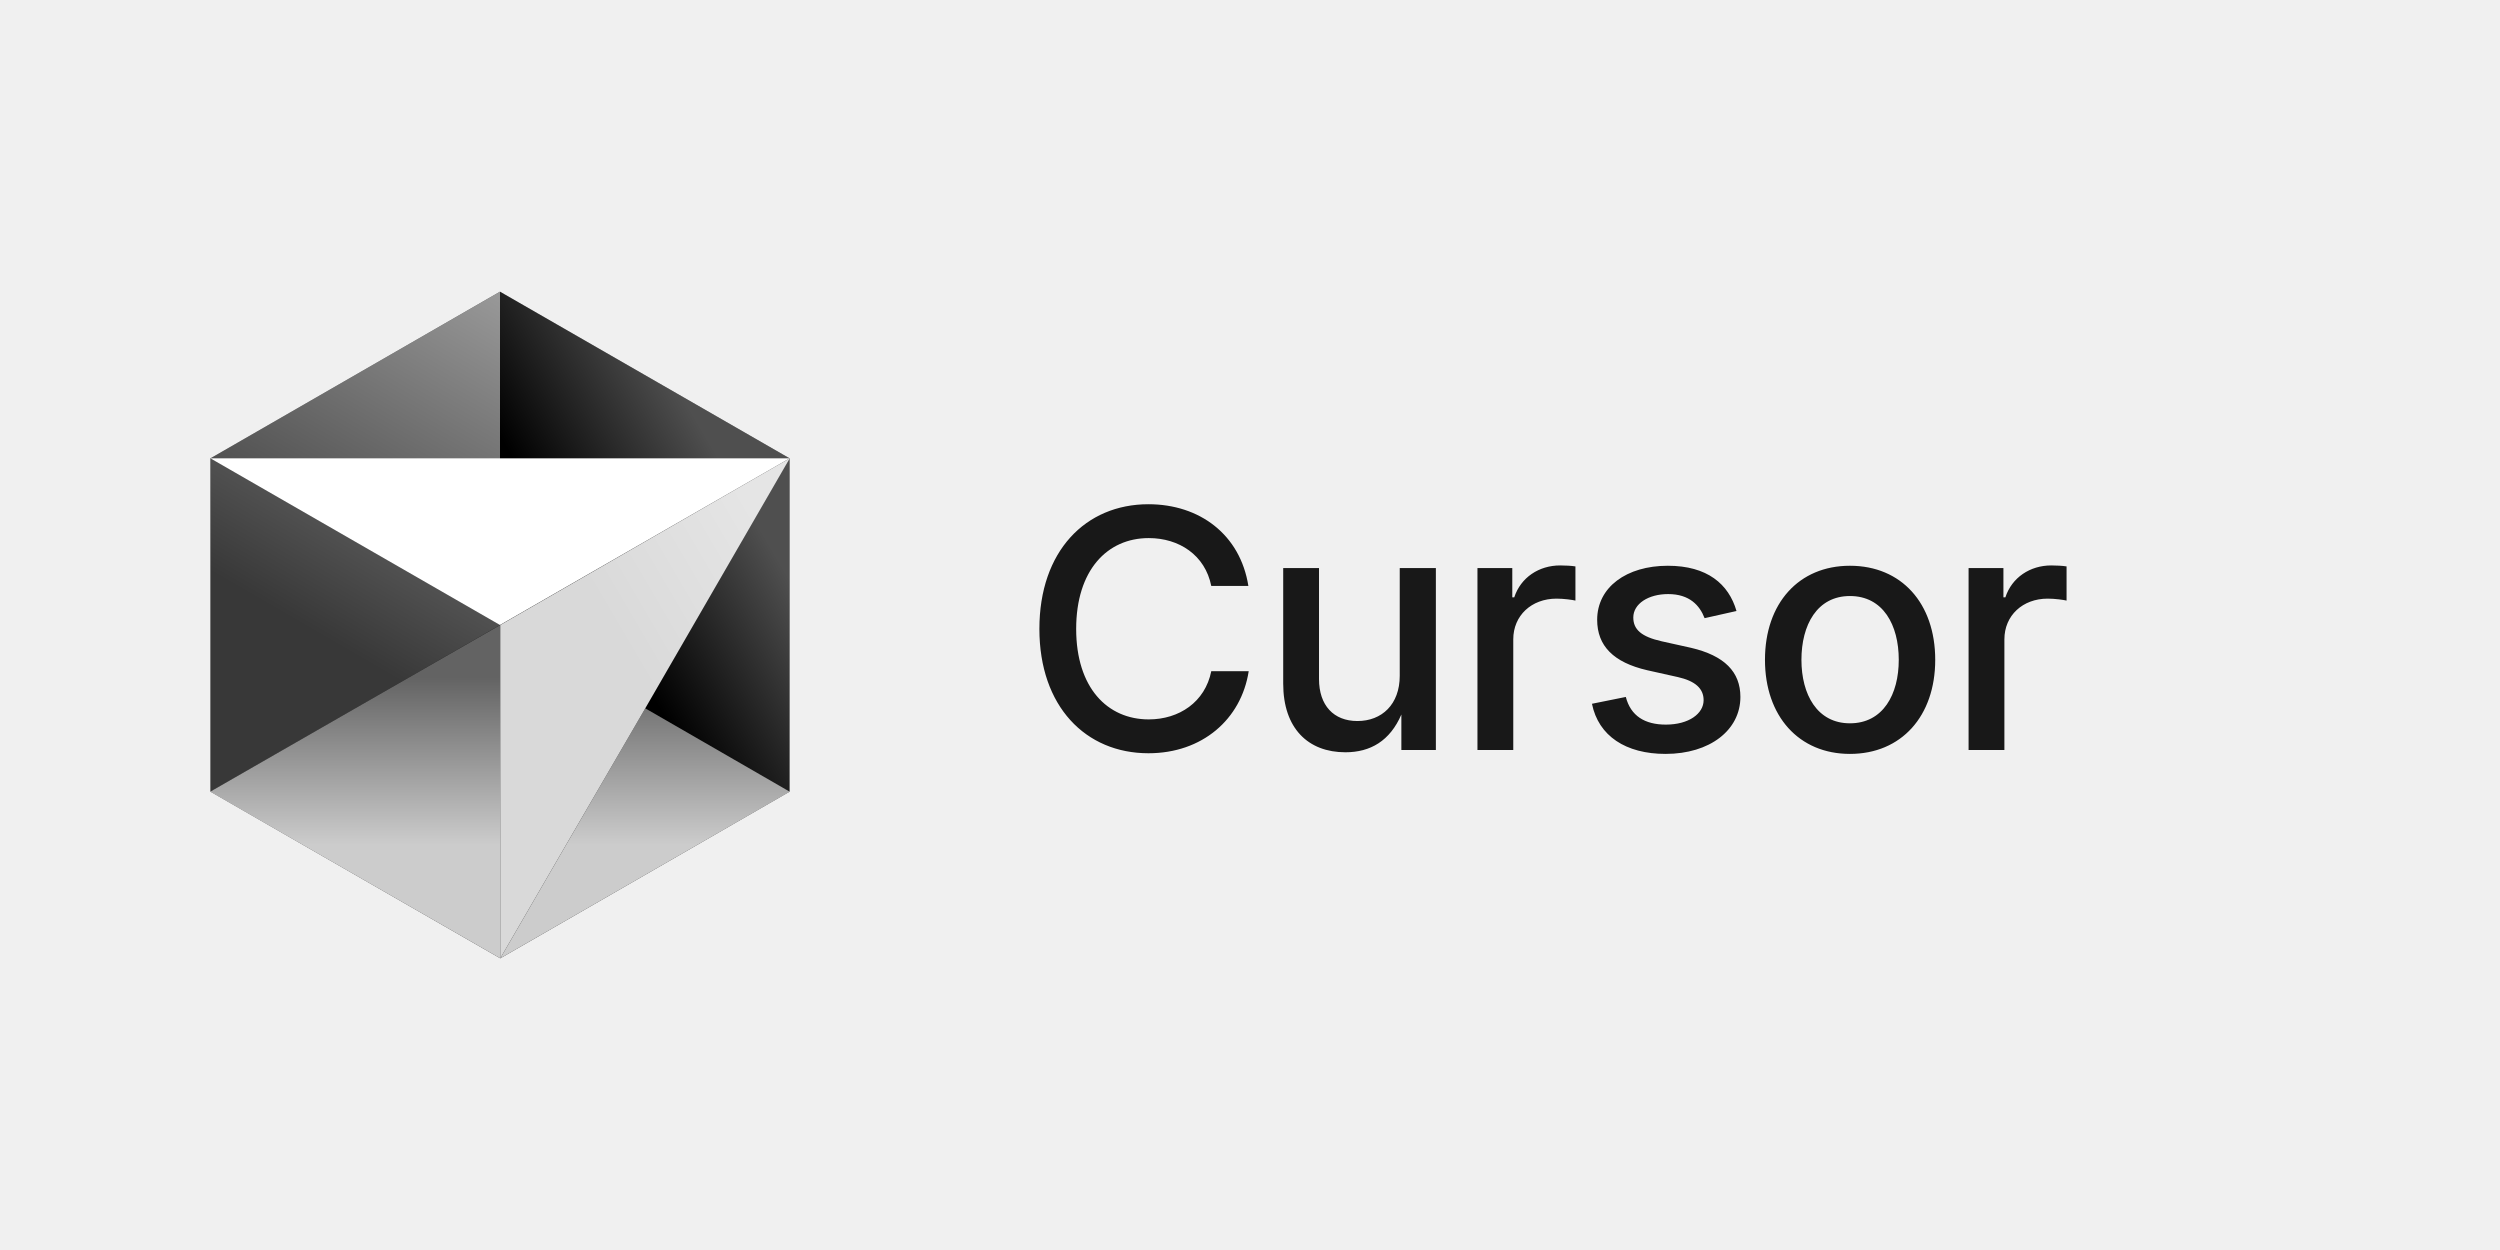
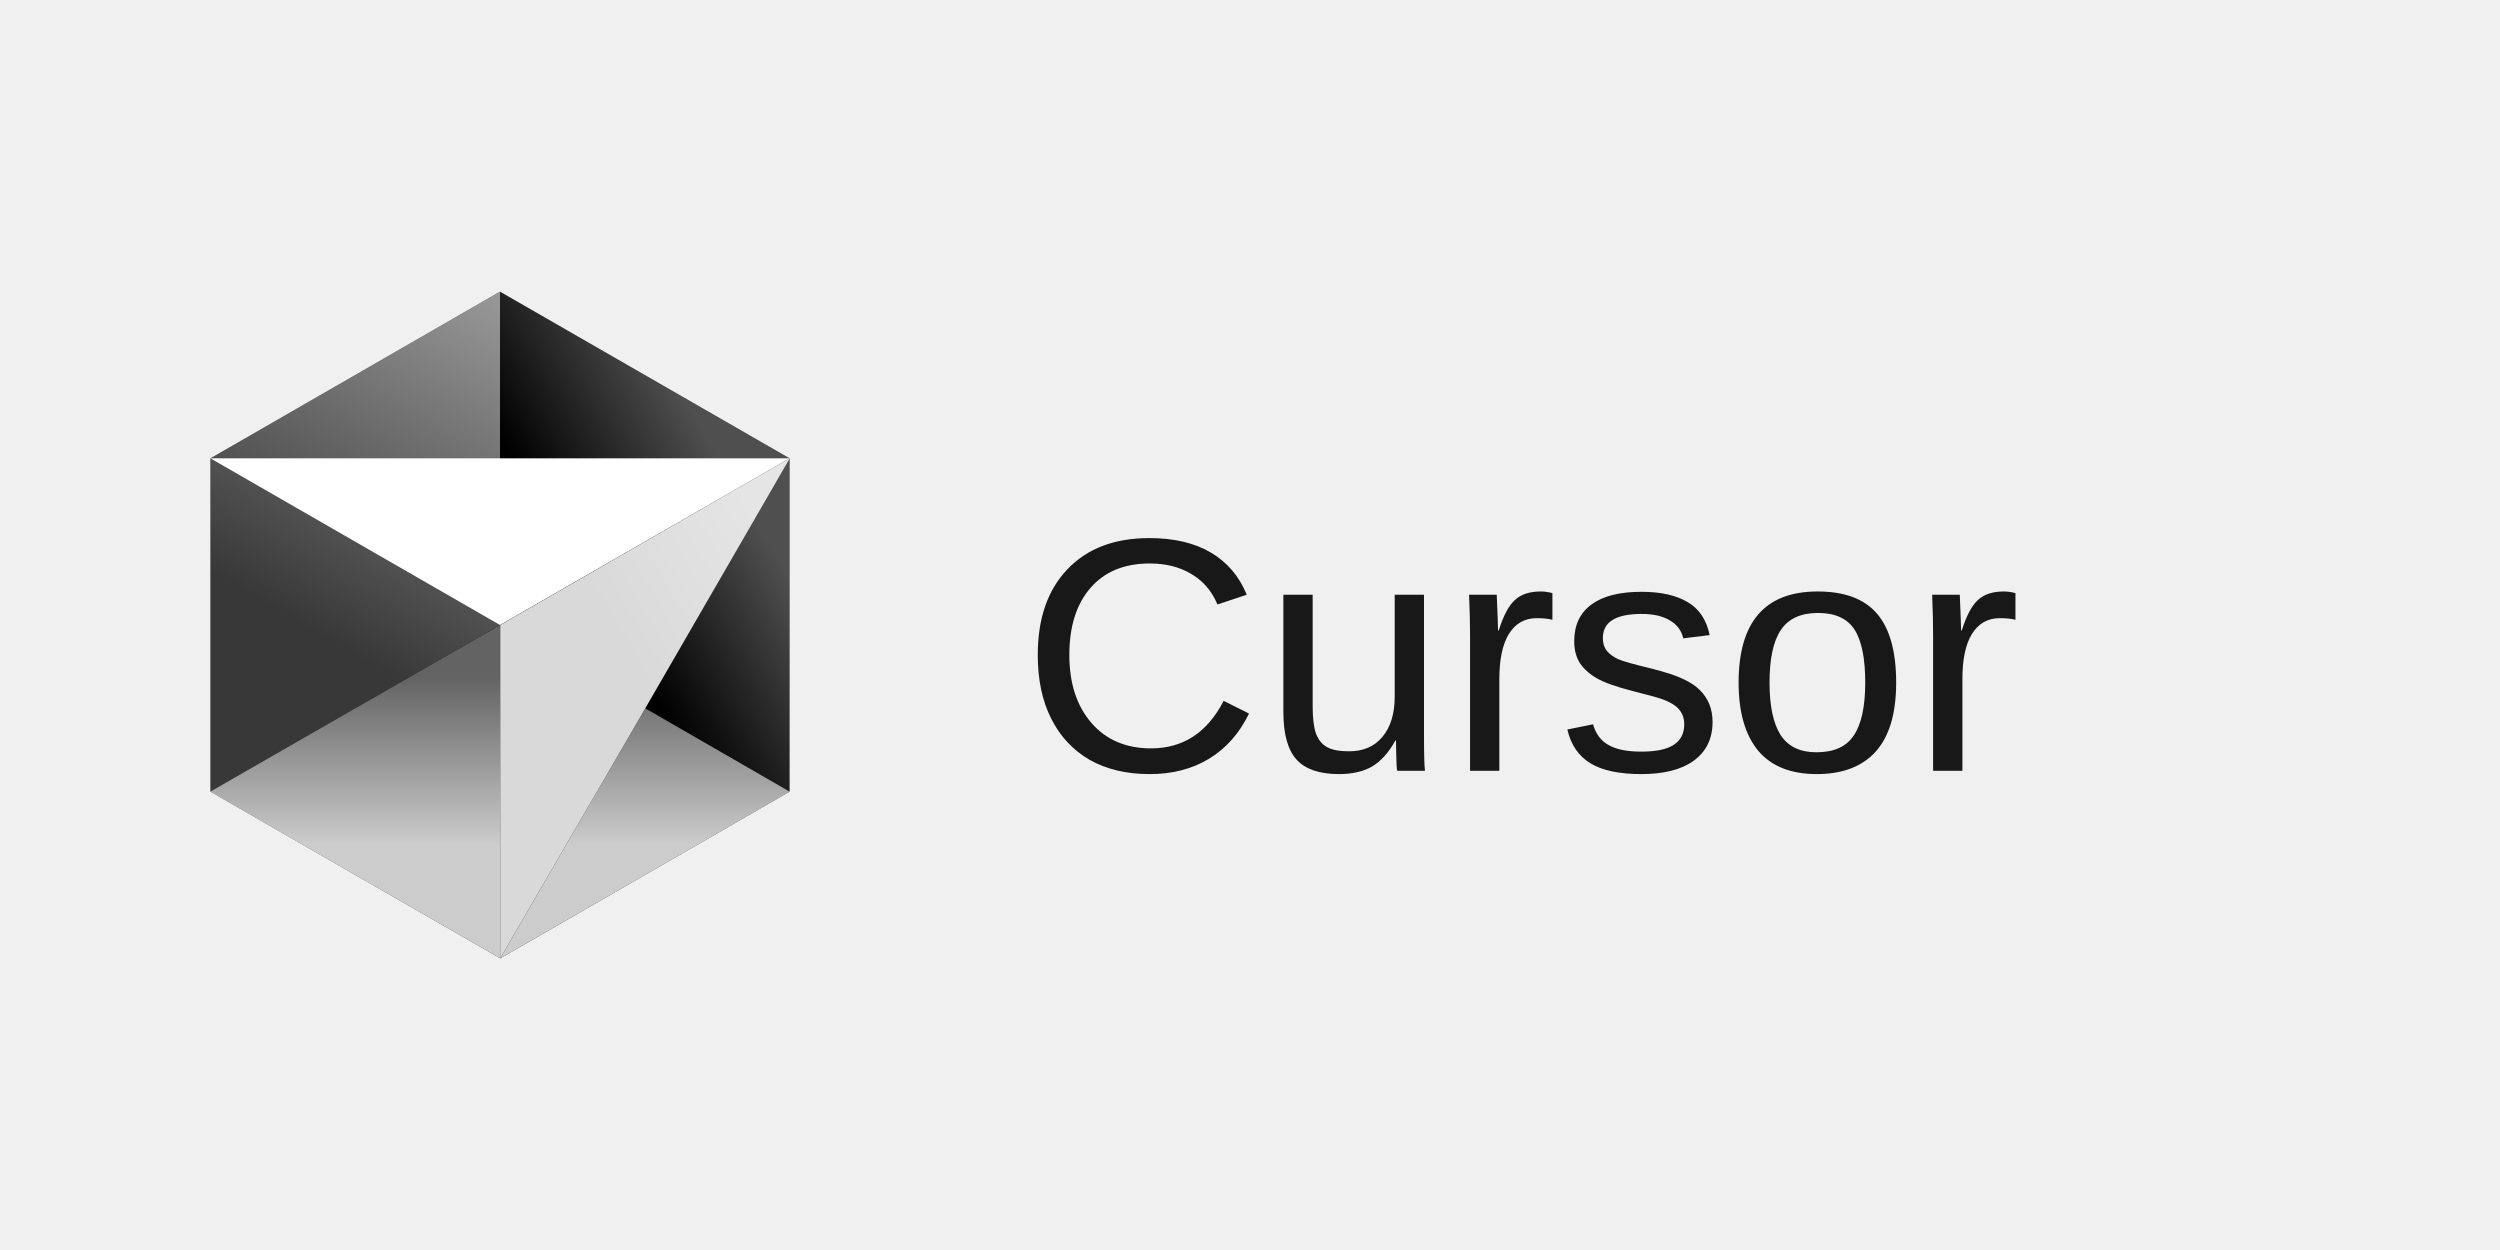
<svg xmlns="http://www.w3.org/2000/svg" width="120" height="60">
  <defs>
    <linearGradient id="csr-a" x1="64" x2="64" y1="64" y2="128" gradientUnits="userSpaceOnUse">
      <stop offset=".16" stop-color="#fff" stop-opacity=".39" />
      <stop offset=".66" stop-color="#fff" stop-opacity=".8" />
    </linearGradient>
    <linearGradient id="csr-b" x1="1343.77" x2="1232.57" y1="-441.65" y2="-506.86" gradientTransform="matrix(.5 0 0 -.5 -552.5 -189)" gradientUnits="userSpaceOnUse">
      <stop offset=".18" stop-color="#fff" stop-opacity=".31" />
      <stop offset=".71" stop-color="#fff" stop-opacity="0" />
    </linearGradient>
    <linearGradient id="csr-c" x1="1233" x2="1121.8" y1="-378" y2="-570" gradientTransform="matrix(.5 0 0 -.5 -552.5 -189)" gradientUnits="userSpaceOnUse">
      <stop offset="0" stop-color="#fff" stop-opacity=".6" />
      <stop offset=".67" stop-color="#fff" stop-opacity=".22" />
    </linearGradient>
  </defs>
  <g transform="translate(8,14) scale(0.25)">
    <path d="m64.05 128 55.55-32V32L64 0 8.4 32v64z" style="fill:#000;stroke-width:0" />
    <path d="M64.05 64v64L8.37 96zm27.84 16-27.84 48 55.57-32z" style="fill:url(#csr-a);stroke-width:0" />
    <path d="M119.6 96V32L64 0v64z" style="fill:url(#csr-b);stroke-width:0" />
    <path d="M64 0 8.4 32v64L64 64z" style="fill:url(#csr-c);stroke-width:0" />
    <path d="M119.63 32 91.89 80l-27.84 48V64z" style="fill:#fff;opacity:.85;stroke-width:0" />
    <path d="M119.6 32 64 64 8.4 32z" style="fill:#fff;stroke-width:0" />
  </g>
-   <text x="49" y="36" font-family="'Geist', 'Inter', -apple-system, BlinkMacSystemFont, 'Segoe UI', sans-serif" font-size="16" font-weight="500" letter-spacing="-0.3" fill="#181818">Cursor</text>
+   <text x="49" y="37" font-family="Arial, Helvetica, sans-serif" font-size="16" font-weight="500" fill="#181818">Cursor</text>
</svg>
